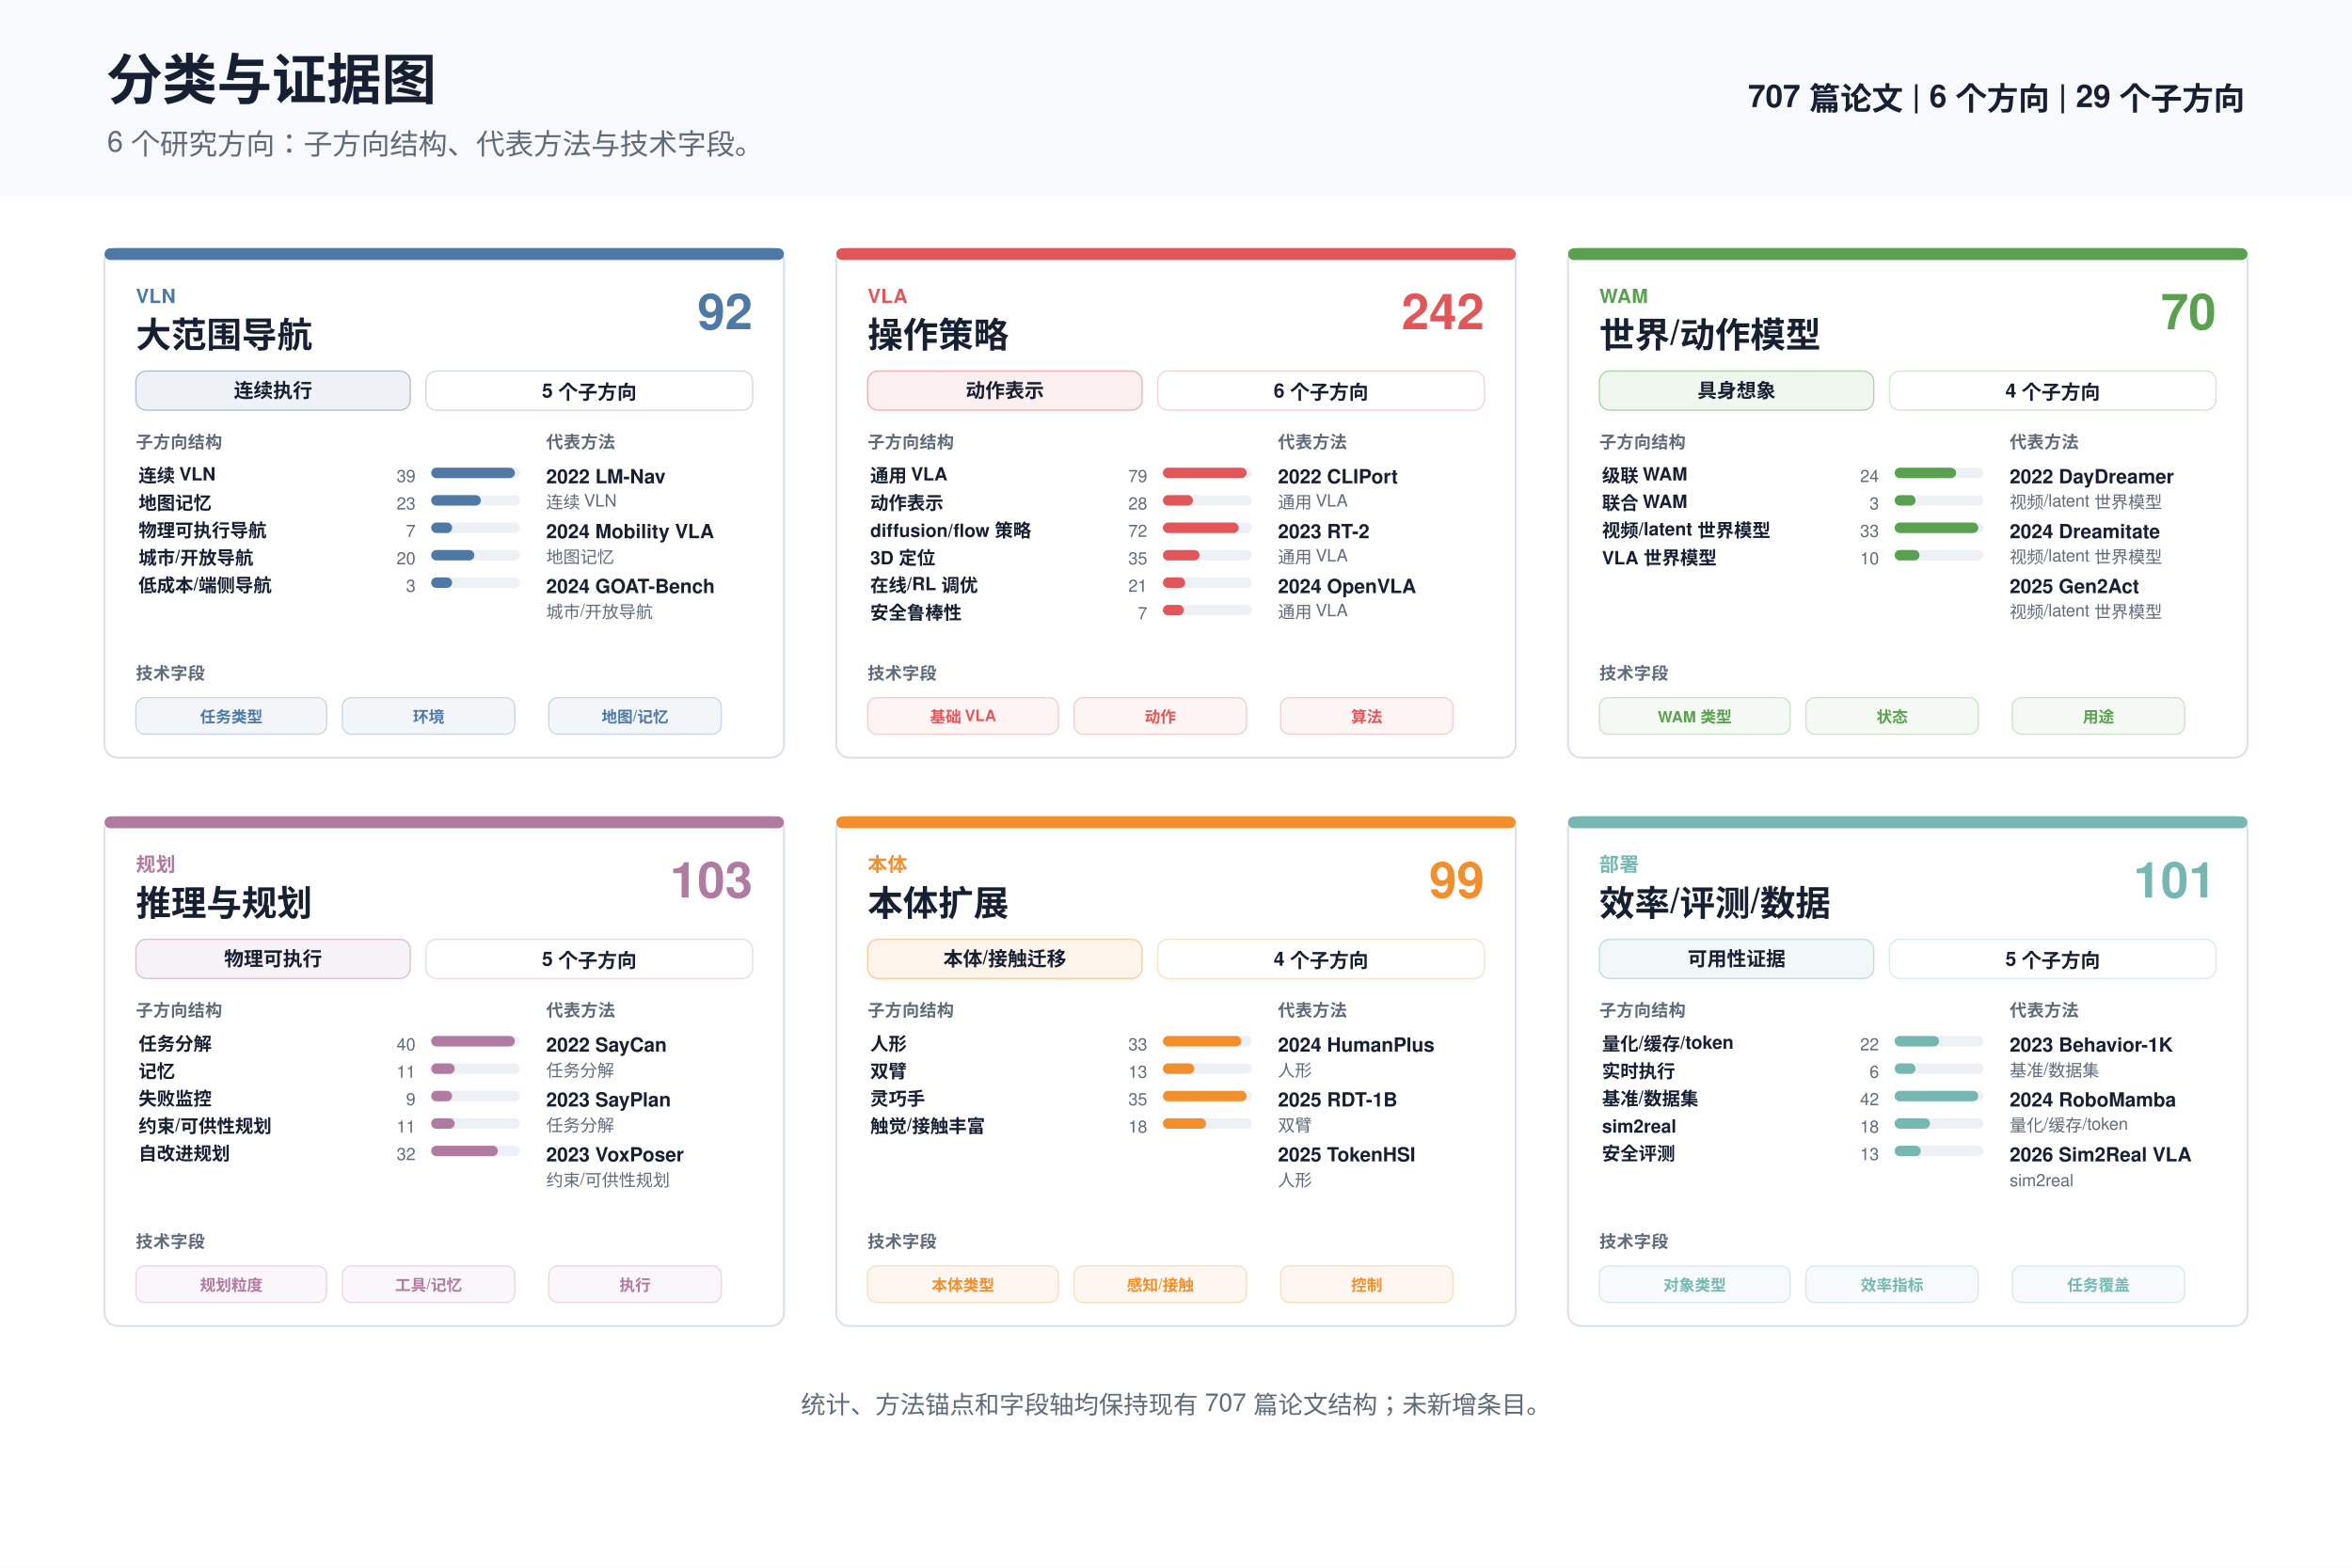
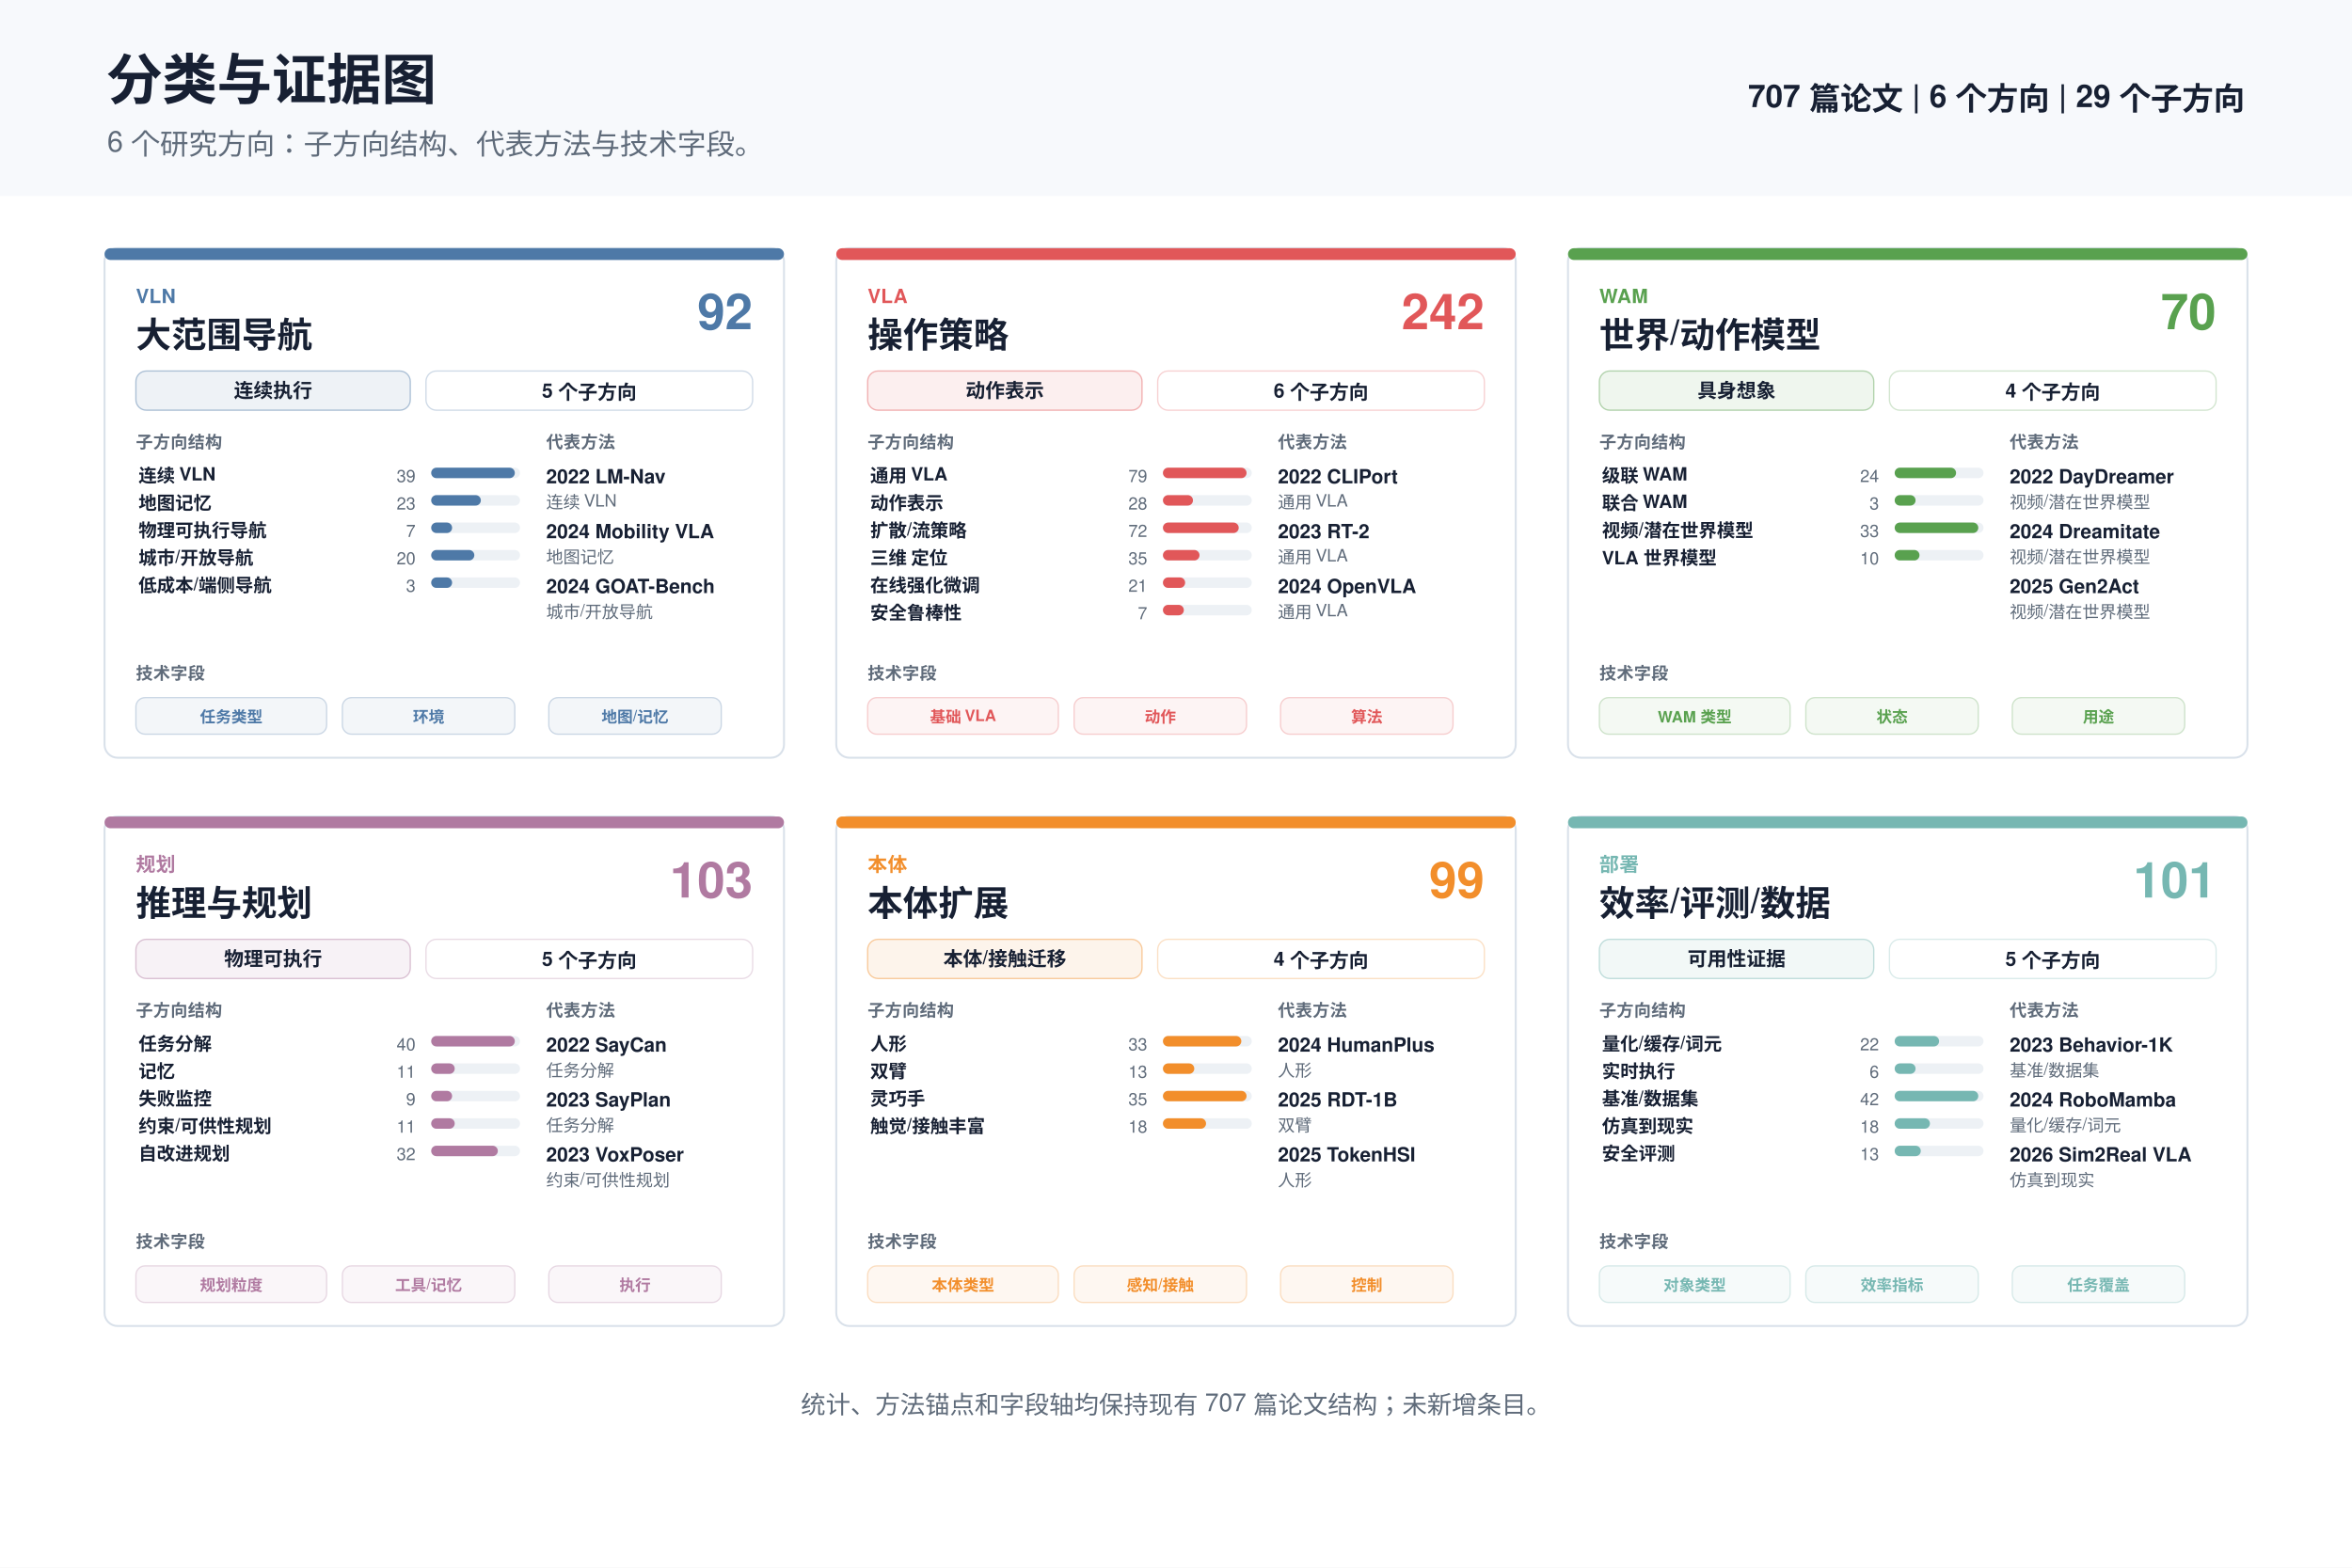
<svg xmlns="http://www.w3.org/2000/svg" width="1800" height="1200" viewBox="0 0 1800 1200">
  <style>
    text { font-family: Aptos, "Helvetica Neue", Helvetica, Arial, "PingFang SC", "Noto Sans SC", "Microsoft YaHei", sans-serif; }
    .tiny { letter-spacing: .02em; text-transform: uppercase; }
  </style>
  <rect width="1800" height="1200" fill="#ffffff" />
  <rect x="0" y="0" width="1800" height="150" fill="#f7f9fc" />
  <text x="82" y="76" font-size="42" font-weight="800" fill="#172033">分类与证据图</text>
  <text x="82" y="116" font-size="22" fill="#5f6b7a">6 个研究方向：子方向结构、代表方法与技术字段。</text>
  <text x="1718" y="82" font-size="24" font-weight="700" fill="#172033" text-anchor="end">707 篇论文  |  6 个方向  |  29 个子方向</text>
  <rect x="80" y="190" width="520" height="390" rx="10" fill="#ffffff" stroke="#d9e1ea" stroke-width="1.5" />
  <rect x="80" y="190" width="520" height="9" rx="4.5" fill="#4E79A7" />
  <text class="tiny" x="104" y="232" font-size="15" font-weight="800" fill="#4E79A7">VLN</text>
  <text x="104" y="266" font-size="27" font-weight="800" fill="#172033">大范围导航</text>
  <text x="576" y="252" font-size="38" font-weight="800" text-anchor="end" fill="#4E79A7">92</text>
  <rect x="104" y="284" width="210" height="30" rx="8" fill="#4E79A718" stroke="#4E79A770" stroke-width="1" />
  <text class="" x="209" y="304.25" font-size="15" font-weight="600" fill="#172033" text-anchor="middle">
    <tspan x="209" dy="0">连续执行</tspan>
  </text>
  <rect x="326" y="284" width="250" height="30" rx="8" fill="#ffffff" stroke="#4E79A745" stroke-width="1" />
  <text class="" x="451" y="304.25" font-size="15" font-weight="600" fill="#172033" text-anchor="middle">
    <tspan x="451" dy="0">5 个子方向</tspan>
  </text>
  <text class="tiny" x="104" y="343" font-size="13" font-weight="800" fill="#5f6b7a">子方向结构</text>
  <text class="tiny" x="418" y="343" font-size="13" font-weight="800" fill="#5f6b7a">代表方法</text>
  <text x="106" y="369" font-size="14" fill="#172033" font-weight="650">连续 VLN</text>
  <text x="318" y="369" font-size="13" fill="#5f6b7a" text-anchor="end">39</text>
  <rect x="330" y="358" width="68" height="8" rx="4" fill="#edf1f5" />
  <rect x="330" y="358" width="64" height="8" rx="4" fill="#4E79A7" />
  <text x="106" y="390" font-size="14" fill="#172033" font-weight="650">地图记忆</text>
  <text x="318" y="390" font-size="13" fill="#5f6b7a" text-anchor="end">23</text>
  <rect x="330" y="379" width="68" height="8" rx="4" fill="#edf1f5" />
  <rect x="330" y="379" width="38" height="8" rx="4" fill="#4E79A7" />
  <text x="106" y="411" font-size="14" fill="#172033" font-weight="650">物理可执行导航</text>
  <text x="318" y="411" font-size="13" fill="#5f6b7a" text-anchor="end">7</text>
  <rect x="330" y="400" width="68" height="8" rx="4" fill="#edf1f5" />
  <rect x="330" y="400" width="16" height="8" rx="4" fill="#4E79A7" />
  <text x="106" y="432" font-size="14" fill="#172033" font-weight="650">城市/开放导航</text>
  <text x="318" y="432" font-size="13" fill="#5f6b7a" text-anchor="end">20</text>
  <rect x="330" y="421" width="68" height="8" rx="4" fill="#edf1f5" />
  <rect x="330" y="421" width="33" height="8" rx="4" fill="#4E79A7" />
  <text x="106" y="453" font-size="14" fill="#172033" font-weight="650">低成本/端侧导航</text>
  <text x="318" y="453" font-size="13" fill="#5f6b7a" text-anchor="end">3</text>
  <rect x="330" y="442" width="68" height="8" rx="4" fill="#edf1f5" />
  <rect x="330" y="442" width="16" height="8" rx="4" fill="#4E79A7" />
  <text x="418" y="370" font-size="15" fill="#172033" font-weight="800">2022  LM-Nav</text>
  <text x="418" y="389" font-size="13" fill="#5f6b7a">连续 VLN</text>
  <text x="418" y="412" font-size="15" fill="#172033" font-weight="800">2024  Mobility VLA</text>
  <text x="418" y="431" font-size="13" fill="#5f6b7a">地图记忆</text>
  <text x="418" y="454" font-size="15" fill="#172033" font-weight="800">2024  GOAT-Bench</text>
  <text x="418" y="473" font-size="13" fill="#5f6b7a">城市/开放导航</text>
  <text class="tiny" x="104" y="520" font-size="13" font-weight="800" fill="#5f6b7a">技术字段</text>
  <rect x="104" y="534" width="146" height="28" rx="7" fill="#4E79A710" stroke="#4E79A745" />
  <text x="177" y="553" font-size="12" font-weight="750" fill="#4E79A7" text-anchor="middle">任务类型</text>
  <rect x="262" y="534" width="132" height="28" rx="7" fill="#4E79A710" stroke="#4E79A745" />
  <text x="328" y="553" font-size="12" font-weight="750" fill="#4E79A7" text-anchor="middle">环境</text>
  <rect x="420" y="534" width="132" height="28" rx="7" fill="#4E79A710" stroke="#4E79A745" />
  <text x="486" y="553" font-size="12" font-weight="750" fill="#4E79A7" text-anchor="middle">地图/记忆</text>
  <rect x="640" y="190" width="520" height="390" rx="10" fill="#ffffff" stroke="#d9e1ea" stroke-width="1.5" />
  <rect x="640" y="190" width="520" height="9" rx="4.5" fill="#E15759" />
  <text class="tiny" x="664" y="232" font-size="15" font-weight="800" fill="#E15759">VLA</text>
  <text x="664" y="266" font-size="27" font-weight="800" fill="#172033">操作策略</text>
  <text x="1136" y="252" font-size="38" font-weight="800" text-anchor="end" fill="#E15759">242</text>
  <rect x="664" y="284" width="210" height="30" rx="8" fill="#E1575918" stroke="#E1575970" stroke-width="1" />
  <text class="" x="769" y="304.25" font-size="15" font-weight="600" fill="#172033" text-anchor="middle">
    <tspan x="769" dy="0">动作表示</tspan>
  </text>
  <rect x="886" y="284" width="250" height="30" rx="8" fill="#ffffff" stroke="#E1575945" stroke-width="1" />
  <text class="" x="1011" y="304.25" font-size="15" font-weight="600" fill="#172033" text-anchor="middle">
    <tspan x="1011" dy="0">6 个子方向</tspan>
  </text>
  <text class="tiny" x="664" y="343" font-size="13" font-weight="800" fill="#5f6b7a">子方向结构</text>
  <text class="tiny" x="978" y="343" font-size="13" font-weight="800" fill="#5f6b7a">代表方法</text>
  <text x="666" y="369" font-size="14" fill="#172033" font-weight="650">通用 VLA</text>
  <text x="878" y="369" font-size="13" fill="#5f6b7a" text-anchor="end">79</text>
  <rect x="890" y="358" width="68" height="8" rx="4" fill="#edf1f5" />
  <rect x="890" y="358" width="64" height="8" rx="4" fill="#E15759" />
  <text x="666" y="390" font-size="14" fill="#172033" font-weight="650">动作表示</text>
  <text x="878" y="390" font-size="13" fill="#5f6b7a" text-anchor="end">28</text>
  <rect x="890" y="379" width="68" height="8" rx="4" fill="#edf1f5" />
  <rect x="890" y="379" width="23" height="8" rx="4" fill="#E15759" />
-   <text x="666" y="411" font-size="14" fill="#172033" font-weight="650">diffusion/flow 策略</text>
+   <text x="666" y="411" font-size="14" fill="#172033" font-weight="650">扩散/流策略</text>
  <text x="878" y="411" font-size="13" fill="#5f6b7a" text-anchor="end">72</text>
  <rect x="890" y="400" width="68" height="8" rx="4" fill="#edf1f5" />
  <rect x="890" y="400" width="58" height="8" rx="4" fill="#E15759" />
-   <text x="666" y="432" font-size="14" fill="#172033" font-weight="650">3D 定位</text>
+   <text x="666" y="432" font-size="14" fill="#172033" font-weight="650">三维 定位</text>
  <text x="878" y="432" font-size="13" fill="#5f6b7a" text-anchor="end">35</text>
  <rect x="890" y="421" width="68" height="8" rx="4" fill="#edf1f5" />
  <rect x="890" y="421" width="28" height="8" rx="4" fill="#E15759" />
-   <text x="666" y="453" font-size="14" fill="#172033" font-weight="650">在线/RL 调优</text>
+   <text x="666" y="453" font-size="14" fill="#172033" font-weight="650">在线强化微调</text>
  <text x="878" y="453" font-size="13" fill="#5f6b7a" text-anchor="end">21</text>
  <rect x="890" y="442" width="68" height="8" rx="4" fill="#edf1f5" />
  <rect x="890" y="442" width="17" height="8" rx="4" fill="#E15759" />
  <text x="666" y="474" font-size="14" fill="#172033" font-weight="650">安全鲁棒性</text>
  <text x="878" y="474" font-size="13" fill="#5f6b7a" text-anchor="end">7</text>
  <rect x="890" y="463" width="68" height="8" rx="4" fill="#edf1f5" />
  <rect x="890" y="463" width="16" height="8" rx="4" fill="#E15759" />
  <text x="978" y="370" font-size="15" fill="#172033" font-weight="800">2022  CLIPort</text>
  <text x="978" y="389" font-size="13" fill="#5f6b7a">通用 VLA</text>
  <text x="978" y="412" font-size="15" fill="#172033" font-weight="800">2023  RT-2</text>
  <text x="978" y="431" font-size="13" fill="#5f6b7a">通用 VLA</text>
  <text x="978" y="454" font-size="15" fill="#172033" font-weight="800">2024  OpenVLA</text>
  <text x="978" y="473" font-size="13" fill="#5f6b7a">通用 VLA</text>
  <text class="tiny" x="664" y="520" font-size="13" font-weight="800" fill="#5f6b7a">技术字段</text>
  <rect x="664" y="534" width="146" height="28" rx="7" fill="#E1575910" stroke="#E1575945" />
  <text x="737" y="553" font-size="12" font-weight="750" fill="#E15759" text-anchor="middle">基础 VLA</text>
  <rect x="822" y="534" width="132" height="28" rx="7" fill="#E1575910" stroke="#E1575945" />
  <text x="888" y="553" font-size="12" font-weight="750" fill="#E15759" text-anchor="middle">动作</text>
  <rect x="980" y="534" width="132" height="28" rx="7" fill="#E1575910" stroke="#E1575945" />
  <text x="1046" y="553" font-size="12" font-weight="750" fill="#E15759" text-anchor="middle">算法</text>
  <rect x="1200" y="190" width="520" height="390" rx="10" fill="#ffffff" stroke="#d9e1ea" stroke-width="1.5" />
  <rect x="1200" y="190" width="520" height="9" rx="4.5" fill="#59A14F" />
  <text class="tiny" x="1224" y="232" font-size="15" font-weight="800" fill="#59A14F">WAM</text>
  <text x="1224" y="266" font-size="27" font-weight="800" fill="#172033">世界/动作模型</text>
  <text x="1696" y="252" font-size="38" font-weight="800" text-anchor="end" fill="#59A14F">70</text>
  <rect x="1224" y="284" width="210" height="30" rx="8" fill="#59A14F18" stroke="#59A14F70" stroke-width="1" />
  <text class="" x="1329" y="304.25" font-size="15" font-weight="600" fill="#172033" text-anchor="middle">
    <tspan x="1329" dy="0">具身想象</tspan>
  </text>
  <rect x="1446" y="284" width="250" height="30" rx="8" fill="#ffffff" stroke="#59A14F45" stroke-width="1" />
  <text class="" x="1571" y="304.25" font-size="15" font-weight="600" fill="#172033" text-anchor="middle">
    <tspan x="1571" dy="0">4 个子方向</tspan>
  </text>
  <text class="tiny" x="1224" y="343" font-size="13" font-weight="800" fill="#5f6b7a">子方向结构</text>
  <text class="tiny" x="1538" y="343" font-size="13" font-weight="800" fill="#5f6b7a">代表方法</text>
  <text x="1226" y="369" font-size="14" fill="#172033" font-weight="650">级联 WAM</text>
  <text x="1438" y="369" font-size="13" fill="#5f6b7a" text-anchor="end">24</text>
  <rect x="1450" y="358" width="68" height="8" rx="4" fill="#edf1f5" />
  <rect x="1450" y="358" width="47" height="8" rx="4" fill="#59A14F" />
  <text x="1226" y="390" font-size="14" fill="#172033" font-weight="650">联合 WAM</text>
  <text x="1438" y="390" font-size="13" fill="#5f6b7a" text-anchor="end">3</text>
  <rect x="1450" y="379" width="68" height="8" rx="4" fill="#edf1f5" />
  <rect x="1450" y="379" width="16" height="8" rx="4" fill="#59A14F" />
-   <text x="1226" y="411" font-size="14" fill="#172033" font-weight="650">视频/latent 世界模型</text>
+   <text x="1226" y="411" font-size="14" fill="#172033" font-weight="650">视频/潜在世界模型</text>
  <text x="1438" y="411" font-size="13" fill="#5f6b7a" text-anchor="end">33</text>
  <rect x="1450" y="400" width="68" height="8" rx="4" fill="#edf1f5" />
  <rect x="1450" y="400" width="64" height="8" rx="4" fill="#59A14F" />
  <text x="1226" y="432" font-size="14" fill="#172033" font-weight="650">VLA 世界模型</text>
  <text x="1438" y="432" font-size="13" fill="#5f6b7a" text-anchor="end">10</text>
  <rect x="1450" y="421" width="68" height="8" rx="4" fill="#edf1f5" />
  <rect x="1450" y="421" width="19" height="8" rx="4" fill="#59A14F" />
  <text x="1538" y="370" font-size="15" fill="#172033" font-weight="800">2022  DayDreamer</text>
-   <text x="1538" y="389" font-size="13" fill="#5f6b7a">视频/latent 世界模型</text>
+   <text x="1538" y="389" font-size="13" fill="#5f6b7a">视频/潜在世界模型</text>
  <text x="1538" y="412" font-size="15" fill="#172033" font-weight="800">2024  Dreamitate</text>
-   <text x="1538" y="431" font-size="13" fill="#5f6b7a">视频/latent 世界模型</text>
+   <text x="1538" y="431" font-size="13" fill="#5f6b7a">视频/潜在世界模型</text>
  <text x="1538" y="454" font-size="15" fill="#172033" font-weight="800">2025  Gen2Act</text>
-   <text x="1538" y="473" font-size="13" fill="#5f6b7a">视频/latent 世界模型</text>
+   <text x="1538" y="473" font-size="13" fill="#5f6b7a">视频/潜在世界模型</text>
  <text class="tiny" x="1224" y="520" font-size="13" font-weight="800" fill="#5f6b7a">技术字段</text>
  <rect x="1224" y="534" width="146" height="28" rx="7" fill="#59A14F10" stroke="#59A14F45" />
  <text x="1297" y="553" font-size="12" font-weight="750" fill="#59A14F" text-anchor="middle">WAM 类型</text>
  <rect x="1382" y="534" width="132" height="28" rx="7" fill="#59A14F10" stroke="#59A14F45" />
  <text x="1448" y="553" font-size="12" font-weight="750" fill="#59A14F" text-anchor="middle">状态</text>
  <rect x="1540" y="534" width="132" height="28" rx="7" fill="#59A14F10" stroke="#59A14F45" />
  <text x="1606" y="553" font-size="12" font-weight="750" fill="#59A14F" text-anchor="middle">用途</text>
  <rect x="80" y="625" width="520" height="390" rx="10" fill="#ffffff" stroke="#d9e1ea" stroke-width="1.5" />
  <rect x="80" y="625" width="520" height="9" rx="4.5" fill="#B07AA1" />
  <text class="tiny" x="104" y="667" font-size="15" font-weight="800" fill="#B07AA1">规划</text>
  <text x="104" y="701" font-size="27" font-weight="800" fill="#172033">推理与规划</text>
  <text x="576" y="687" font-size="38" font-weight="800" text-anchor="end" fill="#B07AA1">103</text>
  <rect x="104" y="719" width="210" height="30" rx="8" fill="#B07AA118" stroke="#B07AA170" stroke-width="1" />
  <text class="" x="209" y="739.25" font-size="15" font-weight="600" fill="#172033" text-anchor="middle">
    <tspan x="209" dy="0">物理可执行</tspan>
  </text>
  <rect x="326" y="719" width="250" height="30" rx="8" fill="#ffffff" stroke="#B07AA145" stroke-width="1" />
  <text class="" x="451" y="739.25" font-size="15" font-weight="600" fill="#172033" text-anchor="middle">
    <tspan x="451" dy="0">5 个子方向</tspan>
  </text>
  <text class="tiny" x="104" y="778" font-size="13" font-weight="800" fill="#5f6b7a">子方向结构</text>
  <text class="tiny" x="418" y="778" font-size="13" font-weight="800" fill="#5f6b7a">代表方法</text>
  <text x="106" y="804" font-size="14" fill="#172033" font-weight="650">任务分解</text>
  <text x="318" y="804" font-size="13" fill="#5f6b7a" text-anchor="end">40</text>
  <rect x="330" y="793" width="68" height="8" rx="4" fill="#edf1f5" />
  <rect x="330" y="793" width="64" height="8" rx="4" fill="#B07AA1" />
  <text x="106" y="825" font-size="14" fill="#172033" font-weight="650">记忆</text>
  <text x="318" y="825" font-size="13" fill="#5f6b7a" text-anchor="end">11</text>
  <rect x="330" y="814" width="68" height="8" rx="4" fill="#edf1f5" />
  <rect x="330" y="814" width="18" height="8" rx="4" fill="#B07AA1" />
  <text x="106" y="846" font-size="14" fill="#172033" font-weight="650">失败监控</text>
  <text x="318" y="846" font-size="13" fill="#5f6b7a" text-anchor="end">9</text>
  <rect x="330" y="835" width="68" height="8" rx="4" fill="#edf1f5" />
  <rect x="330" y="835" width="16" height="8" rx="4" fill="#B07AA1" />
  <text x="106" y="867" font-size="14" fill="#172033" font-weight="650">约束/可供性规划</text>
  <text x="318" y="867" font-size="13" fill="#5f6b7a" text-anchor="end">11</text>
  <rect x="330" y="856" width="68" height="8" rx="4" fill="#edf1f5" />
  <rect x="330" y="856" width="18" height="8" rx="4" fill="#B07AA1" />
  <text x="106" y="888" font-size="14" fill="#172033" font-weight="650">自改进规划</text>
  <text x="318" y="888" font-size="13" fill="#5f6b7a" text-anchor="end">32</text>
  <rect x="330" y="877" width="68" height="8" rx="4" fill="#edf1f5" />
  <rect x="330" y="877" width="51" height="8" rx="4" fill="#B07AA1" />
  <text x="418" y="805" font-size="15" fill="#172033" font-weight="800">2022  SayCan</text>
  <text x="418" y="824" font-size="13" fill="#5f6b7a">任务分解</text>
  <text x="418" y="847" font-size="15" fill="#172033" font-weight="800">2023  SayPlan</text>
  <text x="418" y="866" font-size="13" fill="#5f6b7a">任务分解</text>
  <text x="418" y="889" font-size="15" fill="#172033" font-weight="800">2023  VoxPoser</text>
  <text x="418" y="908" font-size="13" fill="#5f6b7a">约束/可供性规划</text>
  <text class="tiny" x="104" y="955" font-size="13" font-weight="800" fill="#5f6b7a">技术字段</text>
  <rect x="104" y="969" width="146" height="28" rx="7" fill="#B07AA110" stroke="#B07AA145" />
  <text x="177" y="988" font-size="12" font-weight="750" fill="#B07AA1" text-anchor="middle">规划粒度</text>
  <rect x="262" y="969" width="132" height="28" rx="7" fill="#B07AA110" stroke="#B07AA145" />
  <text x="328" y="988" font-size="12" font-weight="750" fill="#B07AA1" text-anchor="middle">工具/记忆</text>
  <rect x="420" y="969" width="132" height="28" rx="7" fill="#B07AA110" stroke="#B07AA145" />
  <text x="486" y="988" font-size="12" font-weight="750" fill="#B07AA1" text-anchor="middle">执行</text>
  <rect x="640" y="625" width="520" height="390" rx="10" fill="#ffffff" stroke="#d9e1ea" stroke-width="1.5" />
  <rect x="640" y="625" width="520" height="9" rx="4.5" fill="#F28E2B" />
  <text class="tiny" x="664" y="667" font-size="15" font-weight="800" fill="#F28E2B">本体</text>
  <text x="664" y="701" font-size="27" font-weight="800" fill="#172033">本体扩展</text>
  <text x="1136" y="687" font-size="38" font-weight="800" text-anchor="end" fill="#F28E2B">99</text>
  <rect x="664" y="719" width="210" height="30" rx="8" fill="#F28E2B18" stroke="#F28E2B70" stroke-width="1" />
  <text class="" x="769" y="739.25" font-size="15" font-weight="600" fill="#172033" text-anchor="middle">
    <tspan x="769" dy="0">本体/接触迁移</tspan>
  </text>
  <rect x="886" y="719" width="250" height="30" rx="8" fill="#ffffff" stroke="#F28E2B45" stroke-width="1" />
  <text class="" x="1011" y="739.25" font-size="15" font-weight="600" fill="#172033" text-anchor="middle">
    <tspan x="1011" dy="0">4 个子方向</tspan>
  </text>
  <text class="tiny" x="664" y="778" font-size="13" font-weight="800" fill="#5f6b7a">子方向结构</text>
  <text class="tiny" x="978" y="778" font-size="13" font-weight="800" fill="#5f6b7a">代表方法</text>
  <text x="666" y="804" font-size="14" fill="#172033" font-weight="650">人形</text>
  <text x="878" y="804" font-size="13" fill="#5f6b7a" text-anchor="end">33</text>
  <rect x="890" y="793" width="68" height="8" rx="4" fill="#edf1f5" />
  <rect x="890" y="793" width="60" height="8" rx="4" fill="#F28E2B" />
  <text x="666" y="825" font-size="14" fill="#172033" font-weight="650">双臂</text>
  <text x="878" y="825" font-size="13" fill="#5f6b7a" text-anchor="end">13</text>
  <rect x="890" y="814" width="68" height="8" rx="4" fill="#edf1f5" />
  <rect x="890" y="814" width="24" height="8" rx="4" fill="#F28E2B" />
  <text x="666" y="846" font-size="14" fill="#172033" font-weight="650">灵巧手</text>
  <text x="878" y="846" font-size="13" fill="#5f6b7a" text-anchor="end">35</text>
  <rect x="890" y="835" width="68" height="8" rx="4" fill="#edf1f5" />
  <rect x="890" y="835" width="64" height="8" rx="4" fill="#F28E2B" />
  <text x="666" y="867" font-size="14" fill="#172033" font-weight="650">触觉/接触丰富</text>
  <text x="878" y="867" font-size="13" fill="#5f6b7a" text-anchor="end">18</text>
  <rect x="890" y="856" width="68" height="8" rx="4" fill="#edf1f5" />
  <rect x="890" y="856" width="33" height="8" rx="4" fill="#F28E2B" />
  <text x="978" y="805" font-size="15" fill="#172033" font-weight="800">2024  HumanPlus</text>
  <text x="978" y="824" font-size="13" fill="#5f6b7a">人形</text>
  <text x="978" y="847" font-size="15" fill="#172033" font-weight="800">2025  RDT-1B</text>
  <text x="978" y="866" font-size="13" fill="#5f6b7a">双臂</text>
  <text x="978" y="889" font-size="15" fill="#172033" font-weight="800">2025  TokenHSI</text>
  <text x="978" y="908" font-size="13" fill="#5f6b7a">人形</text>
  <text class="tiny" x="664" y="955" font-size="13" font-weight="800" fill="#5f6b7a">技术字段</text>
  <rect x="664" y="969" width="146" height="28" rx="7" fill="#F28E2B10" stroke="#F28E2B45" />
  <text x="737" y="988" font-size="12" font-weight="750" fill="#F28E2B" text-anchor="middle">本体类型</text>
  <rect x="822" y="969" width="132" height="28" rx="7" fill="#F28E2B10" stroke="#F28E2B45" />
  <text x="888" y="988" font-size="12" font-weight="750" fill="#F28E2B" text-anchor="middle">感知/接触</text>
  <rect x="980" y="969" width="132" height="28" rx="7" fill="#F28E2B10" stroke="#F28E2B45" />
  <text x="1046" y="988" font-size="12" font-weight="750" fill="#F28E2B" text-anchor="middle">控制</text>
  <rect x="1200" y="625" width="520" height="390" rx="10" fill="#ffffff" stroke="#d9e1ea" stroke-width="1.5" />
  <rect x="1200" y="625" width="520" height="9" rx="4.5" fill="#76B7B2" />
  <text class="tiny" x="1224" y="667" font-size="15" font-weight="800" fill="#76B7B2">部署</text>
  <text x="1224" y="701" font-size="27" font-weight="800" fill="#172033">效率/评测/数据</text>
  <text x="1696" y="687" font-size="38" font-weight="800" text-anchor="end" fill="#76B7B2">101</text>
  <rect x="1224" y="719" width="210" height="30" rx="8" fill="#76B7B218" stroke="#76B7B270" stroke-width="1" />
  <text class="" x="1329" y="739.25" font-size="15" font-weight="600" fill="#172033" text-anchor="middle">
    <tspan x="1329" dy="0">可用性证据</tspan>
  </text>
  <rect x="1446" y="719" width="250" height="30" rx="8" fill="#ffffff" stroke="#76B7B245" stroke-width="1" />
  <text class="" x="1571" y="739.25" font-size="15" font-weight="600" fill="#172033" text-anchor="middle">
    <tspan x="1571" dy="0">5 个子方向</tspan>
  </text>
  <text class="tiny" x="1224" y="778" font-size="13" font-weight="800" fill="#5f6b7a">子方向结构</text>
  <text class="tiny" x="1538" y="778" font-size="13" font-weight="800" fill="#5f6b7a">代表方法</text>
-   <text x="1226" y="804" font-size="14" fill="#172033" font-weight="650">量化/缓存/token</text>
+   <text x="1226" y="804" font-size="14" fill="#172033" font-weight="650">量化/缓存/词元</text>
  <text x="1438" y="804" font-size="13" fill="#5f6b7a" text-anchor="end">22</text>
  <rect x="1450" y="793" width="68" height="8" rx="4" fill="#edf1f5" />
  <rect x="1450" y="793" width="34" height="8" rx="4" fill="#76B7B2" />
  <text x="1226" y="825" font-size="14" fill="#172033" font-weight="650">实时执行</text>
  <text x="1438" y="825" font-size="13" fill="#5f6b7a" text-anchor="end">6</text>
  <rect x="1450" y="814" width="68" height="8" rx="4" fill="#edf1f5" />
  <rect x="1450" y="814" width="16" height="8" rx="4" fill="#76B7B2" />
  <text x="1226" y="846" font-size="14" fill="#172033" font-weight="650">基准/数据集</text>
  <text x="1438" y="846" font-size="13" fill="#5f6b7a" text-anchor="end">42</text>
  <rect x="1450" y="835" width="68" height="8" rx="4" fill="#edf1f5" />
  <rect x="1450" y="835" width="64" height="8" rx="4" fill="#76B7B2" />
-   <text x="1226" y="867" font-size="14" fill="#172033" font-weight="650">sim2real</text>
+   <text x="1226" y="867" font-size="14" fill="#172033" font-weight="650">仿真到现实</text>
  <text x="1438" y="867" font-size="13" fill="#5f6b7a" text-anchor="end">18</text>
  <rect x="1450" y="856" width="68" height="8" rx="4" fill="#edf1f5" />
  <rect x="1450" y="856" width="27" height="8" rx="4" fill="#76B7B2" />
  <text x="1226" y="888" font-size="14" fill="#172033" font-weight="650">安全评测</text>
  <text x="1438" y="888" font-size="13" fill="#5f6b7a" text-anchor="end">13</text>
  <rect x="1450" y="877" width="68" height="8" rx="4" fill="#edf1f5" />
  <rect x="1450" y="877" width="20" height="8" rx="4" fill="#76B7B2" />
  <text x="1538" y="805" font-size="15" fill="#172033" font-weight="800">2023  Behavior-1K</text>
  <text x="1538" y="824" font-size="13" fill="#5f6b7a">基准/数据集</text>
  <text x="1538" y="847" font-size="15" fill="#172033" font-weight="800">2024  RoboMamba</text>
-   <text x="1538" y="866" font-size="13" fill="#5f6b7a">量化/缓存/token</text>
+   <text x="1538" y="866" font-size="13" fill="#5f6b7a">量化/缓存/词元</text>
  <text x="1538" y="889" font-size="15" fill="#172033" font-weight="800">2026  Sim2Real VLA</text>
-   <text x="1538" y="908" font-size="13" fill="#5f6b7a">sim2real</text>
+   <text x="1538" y="908" font-size="13" fill="#5f6b7a">仿真到现实</text>
  <text class="tiny" x="1224" y="955" font-size="13" font-weight="800" fill="#5f6b7a">技术字段</text>
  <rect x="1224" y="969" width="146" height="28" rx="7" fill="#76B7B210" stroke="#76B7B245" />
  <text x="1297" y="988" font-size="12" font-weight="750" fill="#76B7B2" text-anchor="middle">对象类型</text>
  <rect x="1382" y="969" width="132" height="28" rx="7" fill="#76B7B210" stroke="#76B7B245" />
  <text x="1448" y="988" font-size="12" font-weight="750" fill="#76B7B2" text-anchor="middle">效率指标</text>
  <rect x="1540" y="969" width="132" height="28" rx="7" fill="#76B7B210" stroke="#76B7B245" />
  <text x="1606" y="988" font-size="12" font-weight="750" fill="#76B7B2" text-anchor="middle">任务覆盖</text>
  <text x="900" y="1082" font-size="19" fill="#5f6b7a" text-anchor="middle">统计、方法锚点和字段轴均保持现有 707 篇论文结构；未新增条目。</text>
</svg>
